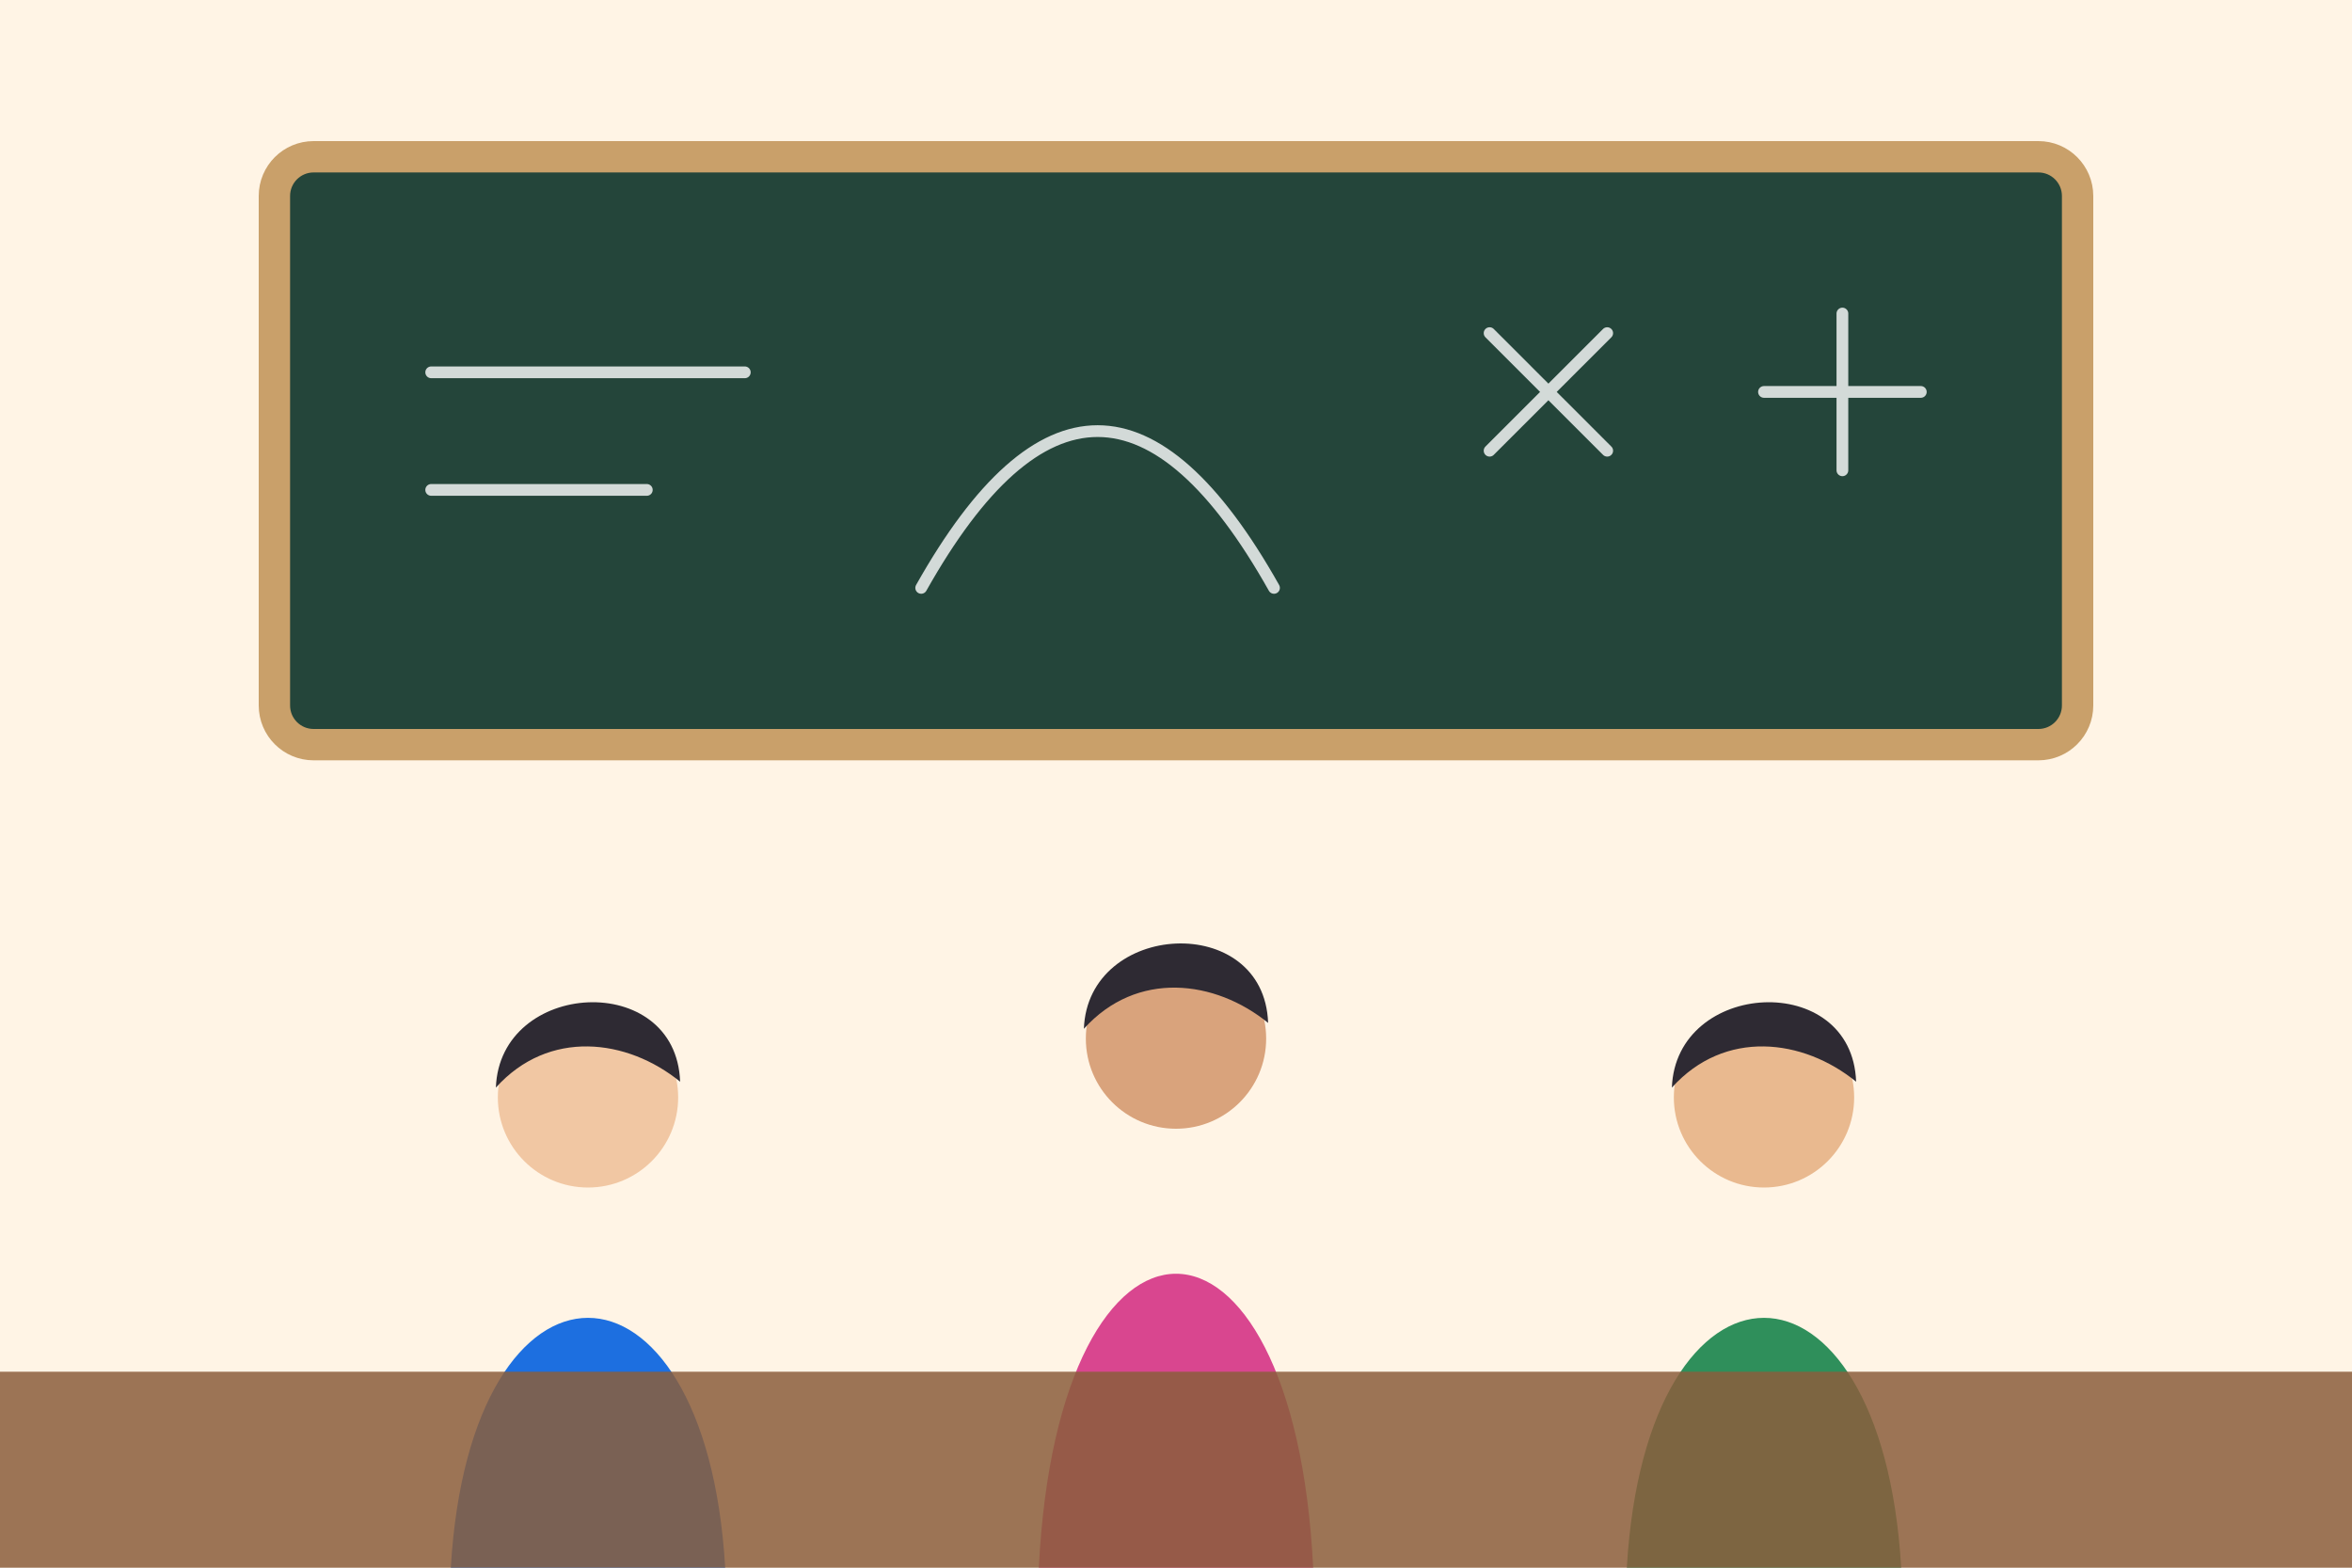
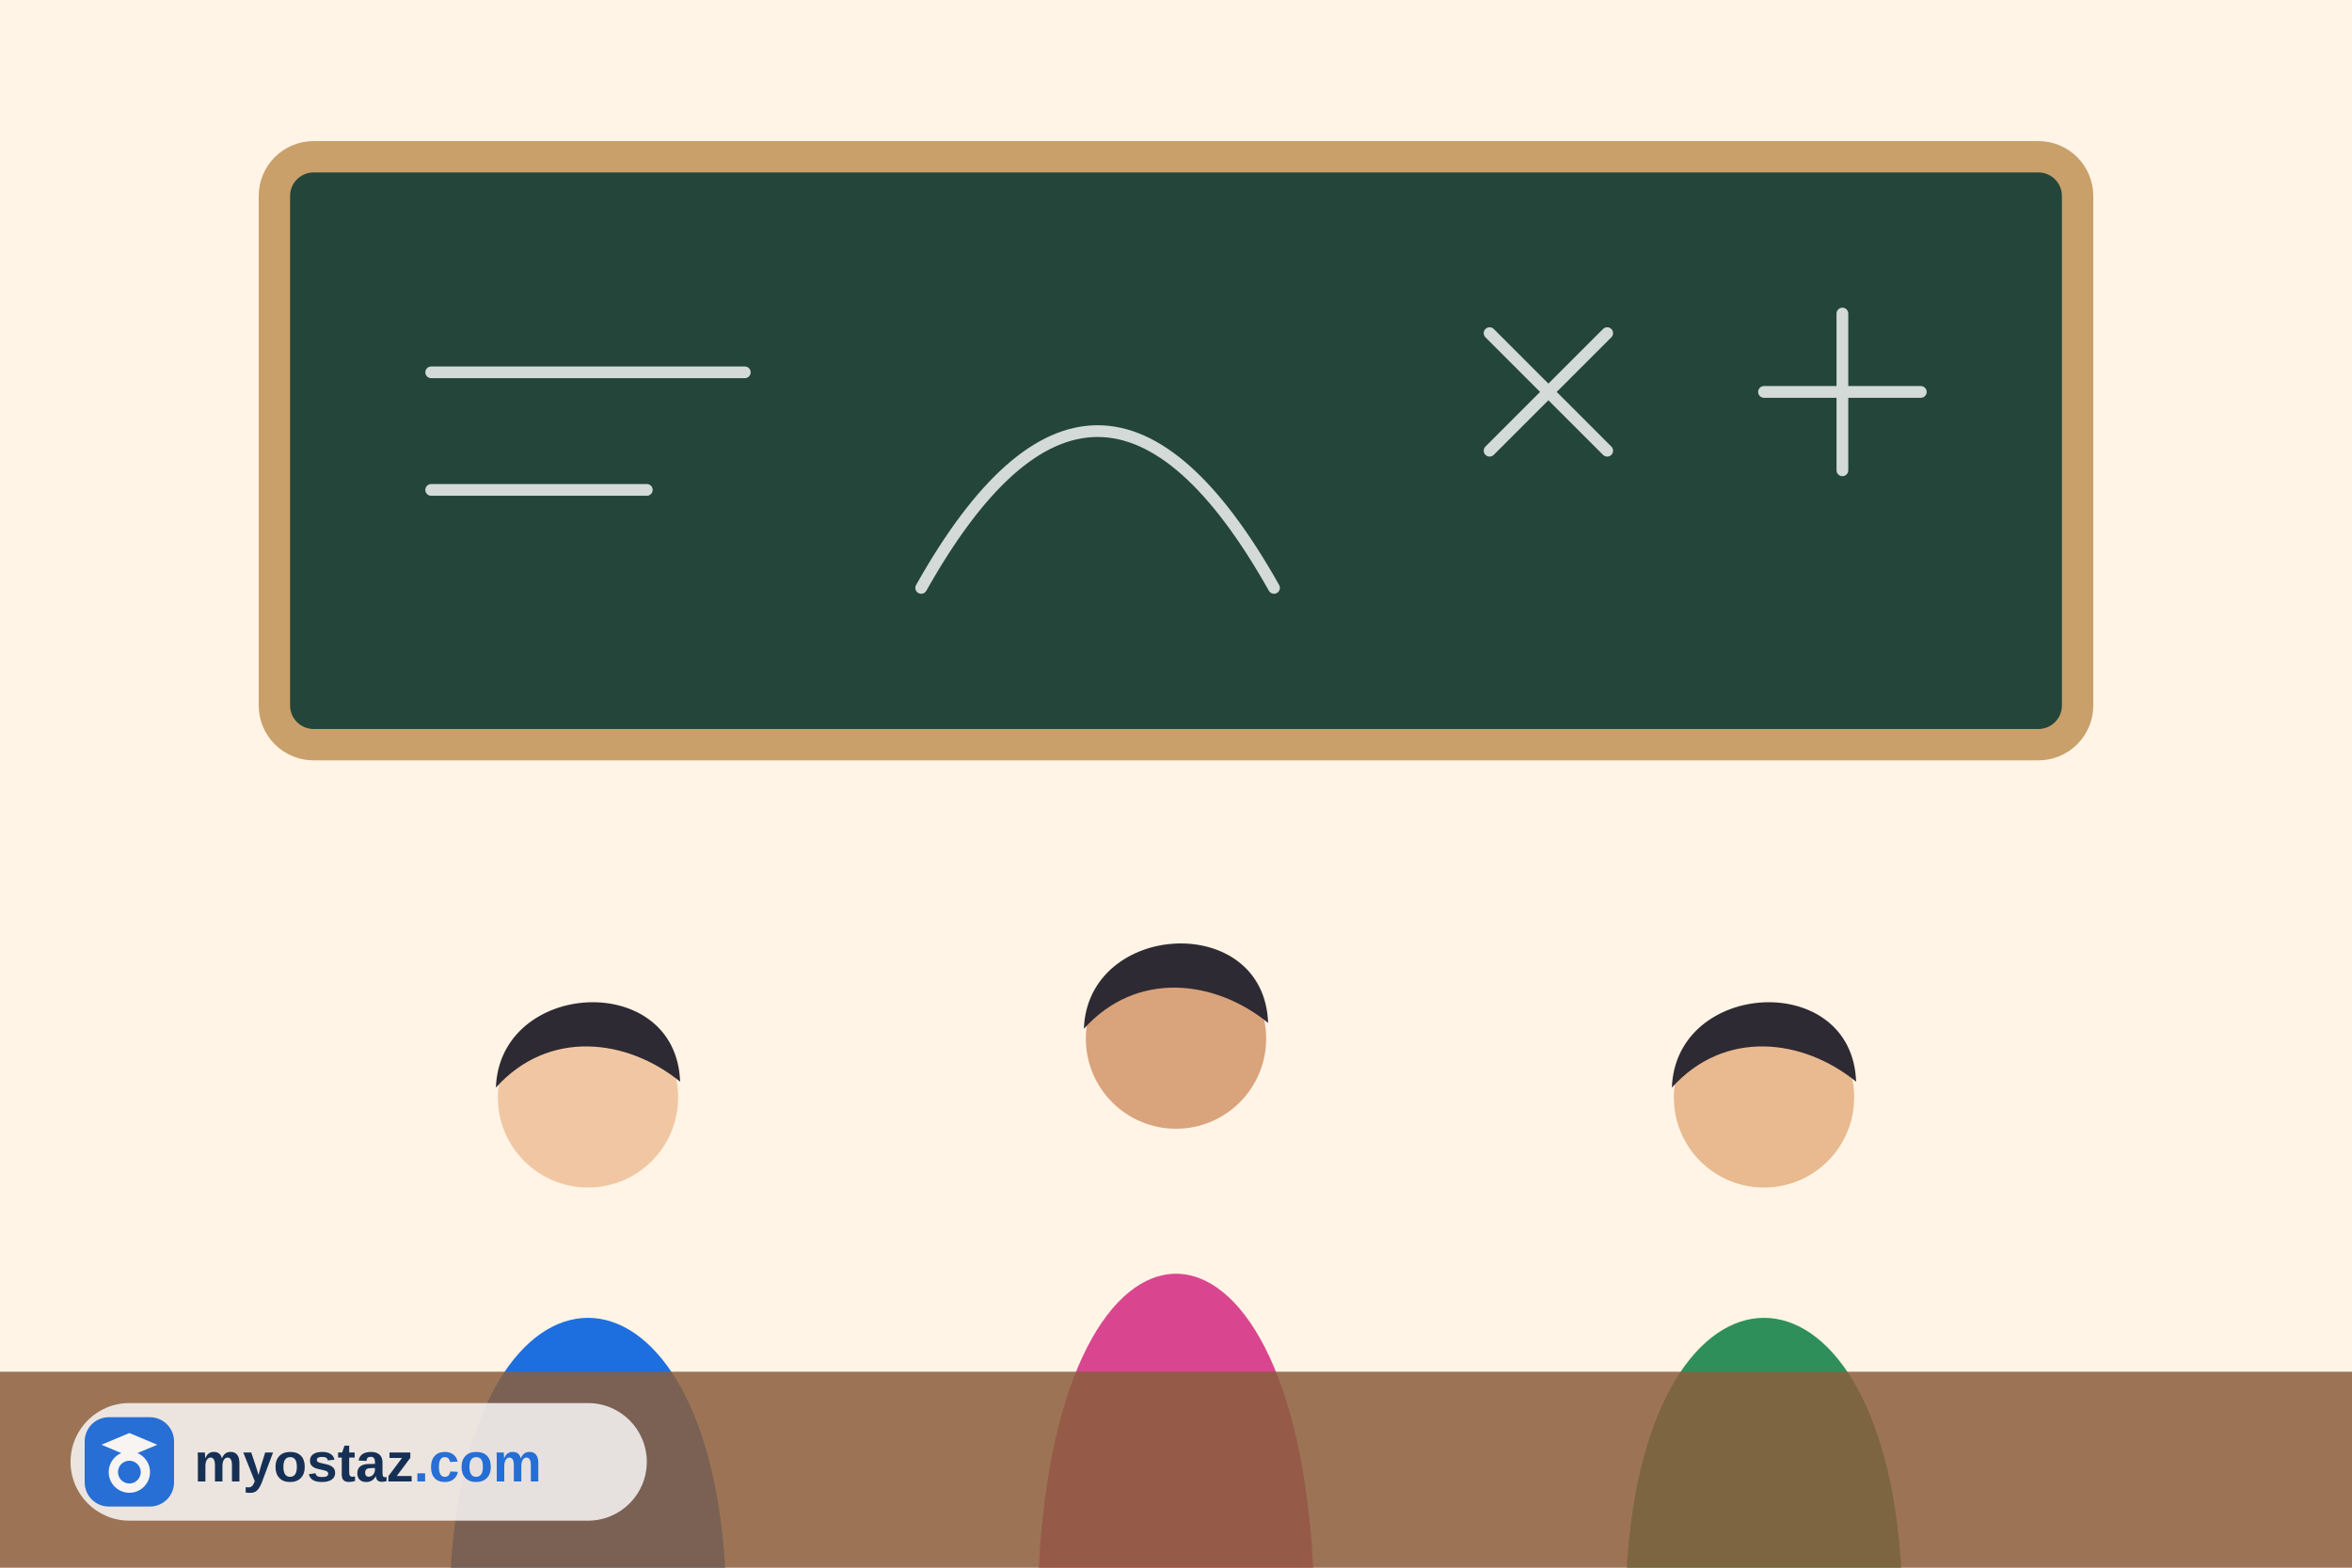
<svg xmlns="http://www.w3.org/2000/svg" viewBox="0 0 1200 800" width="1200" height="800">
  <rect width="1200" height="800" fill="#FFF4E5" />
  <rect x="140" y="80" width="920" height="300" rx="20" fill="#24453A" />
  <rect x="140" y="80" width="920" height="300" rx="20" fill="none" stroke="#C9A06A" stroke-width="16" />
  <g stroke="#ffffff" stroke-width="6" fill="none" opacity=".8" stroke-linecap="round">
    <path d="M220 190 h160 M220 250 h110 M470 300 Q560 140 650 300 M760 170 l60 60 m0 -60 l-60 60 M900 200 h80 M940 160 v80" />
  </g>
  <path d="M230 800 C240 630 360 630 370 800 Z" fill="#1D6FE0" />
  <circle cx="300" cy="560" r="46" fill="#F1C7A3" />
  <path d="M253 555 C255 500 345 495 347 552 C320 530 280 525 253 555 Z" fill="#2E2A33" />
  <path d="M530 800 C540 600 660 600 670 800 Z" fill="#D9468F" />
  <circle cx="600" cy="530" r="46" fill="#D9A37C" />
  <path d="M553 525 C555 470 645 465 647 522 C620 500 580 495 553 525 Z" fill="#2E2A33" />
  <path d="M830 800 C840 630 960 630 970 800 Z" fill="#2F8F5B" />
  <circle cx="900" cy="560" r="46" fill="#E9B98F" />
  <path d="M853 555 C855 500 945 495 947 552 C920 530 880 525 853 555 Z" fill="#2E2A33" />
  <rect x="0" y="700" width="1200" height="100" fill="#8B5E3C" opacity=".85" />
+   <g data-mark="myostaz" transform="translate(36 716)" opacity=".92">
+     <rect width="294" height="60" rx="30" fill="#fff" fill-opacity=".88" />
+     <g transform="translate(7.2 7.2) scale(0.950)">
+       <rect width="48" height="48" rx="13" fill="#1D6FE0" />
+       <circle cx="24" cy="29.5" r="8.6" fill="none" stroke="#fff" stroke-width="5" />
+       <path d="M24 8.5 39 14.8 24 21.1 9 14.8Z" fill="#fff" />
+     </g>
+     <text x="63" y="40" font-family="Arial,sans-serif" font-size="28" font-weight="700" fill="#0B2A55">myostaz<tspan fill="#1D6FE0">.com</tspan>
+     </text>
+   </g>
</svg>
